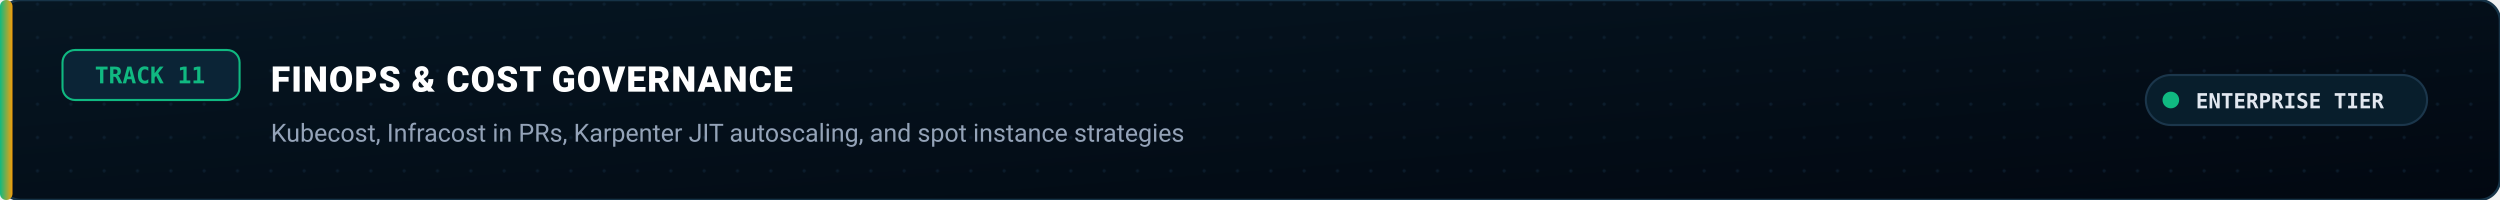
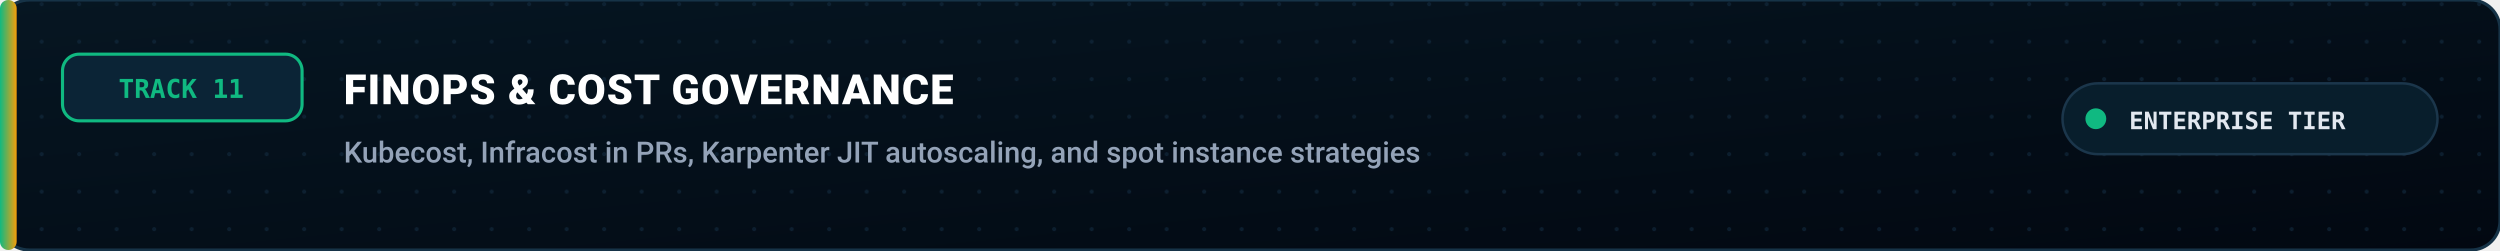
- <svg xmlns="http://www.w3.org/2000/svg" viewBox="0 0 1200 96" width="100%" height="100%">
+ <svg xmlns="http://www.w3.org/2000/svg" viewBox="0 0 1200 120" width="100%" height="100%">
  <defs>
    <linearGradient id="secGrad_11" x1="0%" y1="0%" x2="100%" y2="0%">
      <stop offset="0%" stop-color="#10B981" />
      <stop offset="100%" stop-color="#F59E0B" />
    </linearGradient>
    <linearGradient id="barBg_11" x1="0%" y1="0%" x2="100%" y2="100%">
      <stop offset="0%" stop-color="#061622" />
      <stop offset="100%" stop-color="#020811" />
    </linearGradient>
-     <pattern id="dotGrid_11" width="16" height="16" patternUnits="userSpaceOnUse">
-       <circle cx="2" cy="2" r="0.8" fill="#132a3e" />
+     <pattern id="dotGrid_11" width="18" height="18" patternUnits="userSpaceOnUse">
+       <circle cx="2" cy="2" r="1" fill="#132a3e" />
    </pattern>
  </defs>
  <style>
    .mono { font-family: 'JetBrains Mono', 'Fira Code', monospace; }
    .sans { font-family: -apple-system, BlinkMacSystemFont, 'Segoe UI', Roboto, sans-serif; }
  </style>
-   <rect width="1200" height="96" rx="10" fill="url(#barBg_11)" stroke="#163347" stroke-width="1.2" />
-   <rect width="1200" height="96" fill="url(#dotGrid_11)" opacity="0.5" />
-   <rect x="0" y="0" width="6" height="96" rx="3" fill="url(#secGrad_11)" />
-   <g transform="translate(30, 24)">
-     <rect x="0" y="0" width="85" height="24" rx="6" fill="#0b2436" stroke="#10B981" stroke-width="1" />
-     <text x="42" y="16" fill="#10B981" class="mono" font-size="11" font-weight="700" text-anchor="middle">TRACK 11</text>
+   <rect width="1200" height="120" rx="14" fill="url(#barBg_11)" stroke="#163347" stroke-width="1.5" />
+   <rect width="1200" height="120" fill="url(#dotGrid_11)" opacity="0.6" />
+   <rect x="0" y="0" width="8" height="120" rx="4" fill="url(#secGrad_11)" />
+   <g transform="translate(30, 26)">
+     <rect x="0" y="0" width="115" height="32" rx="8" fill="#0b2436" stroke="#10B981" stroke-width="1.5" />
+     <text x="57" y="21" fill="#10B981" class="mono" font-size="12.5" font-weight="800" text-anchor="middle">TRACK 11</text>
  </g>
-   <g transform="translate(130, 26)">
-     <text x="0" y="18" fill="#FFFFFF" class="sans" font-size="17" font-weight="800" letter-spacing="0.5">FINOPS &amp; COST GOVERNANCE</text>
-     <text x="0" y="42" fill="#94A3B8" class="sans" font-size="12">Kubecost, Infracost in PRs, Karpenter JIT autoscaling, and spot instance strategies</text>
+   <g transform="translate(165, 26)">
+     <text x="0" y="24" fill="#FFFFFF" class="sans" font-size="20" font-weight="900" letter-spacing="0.5">FINOPS &amp; COST GOVERNANCE</text>
+     <text x="0" y="52" fill="#94A3B8" class="sans" font-size="14" font-weight="500">Kubecost, Infracost in PRs, Karpenter JIT autoscaling, and spot instance strategies</text>
  </g>
-   <g transform="translate(1030, 36)">
-     <rect x="0" y="0" width="135" height="24" rx="12" fill="#081e2c" stroke="#1b364b" />
-     <circle cx="12" cy="12" r="4" fill="#10B981" />
-     <text x="24" y="16" fill="#E2E8F0" class="mono" font-size="10" font-weight="600">ENTERPRISE TIER</text>
+   <g transform="translate(990, 40)">
+     <rect x="0" y="0" width="180" height="34" rx="17" fill="#081e2c" stroke="#1b364b" stroke-width="1.2" />
+     <circle cx="16" cy="17" r="5" fill="#10B981" />
+     <text x="32" y="22" fill="#E2E8F0" class="mono" font-size="11.5" font-weight="700">ENTERPRISE TIER</text>
  </g>
</svg>
